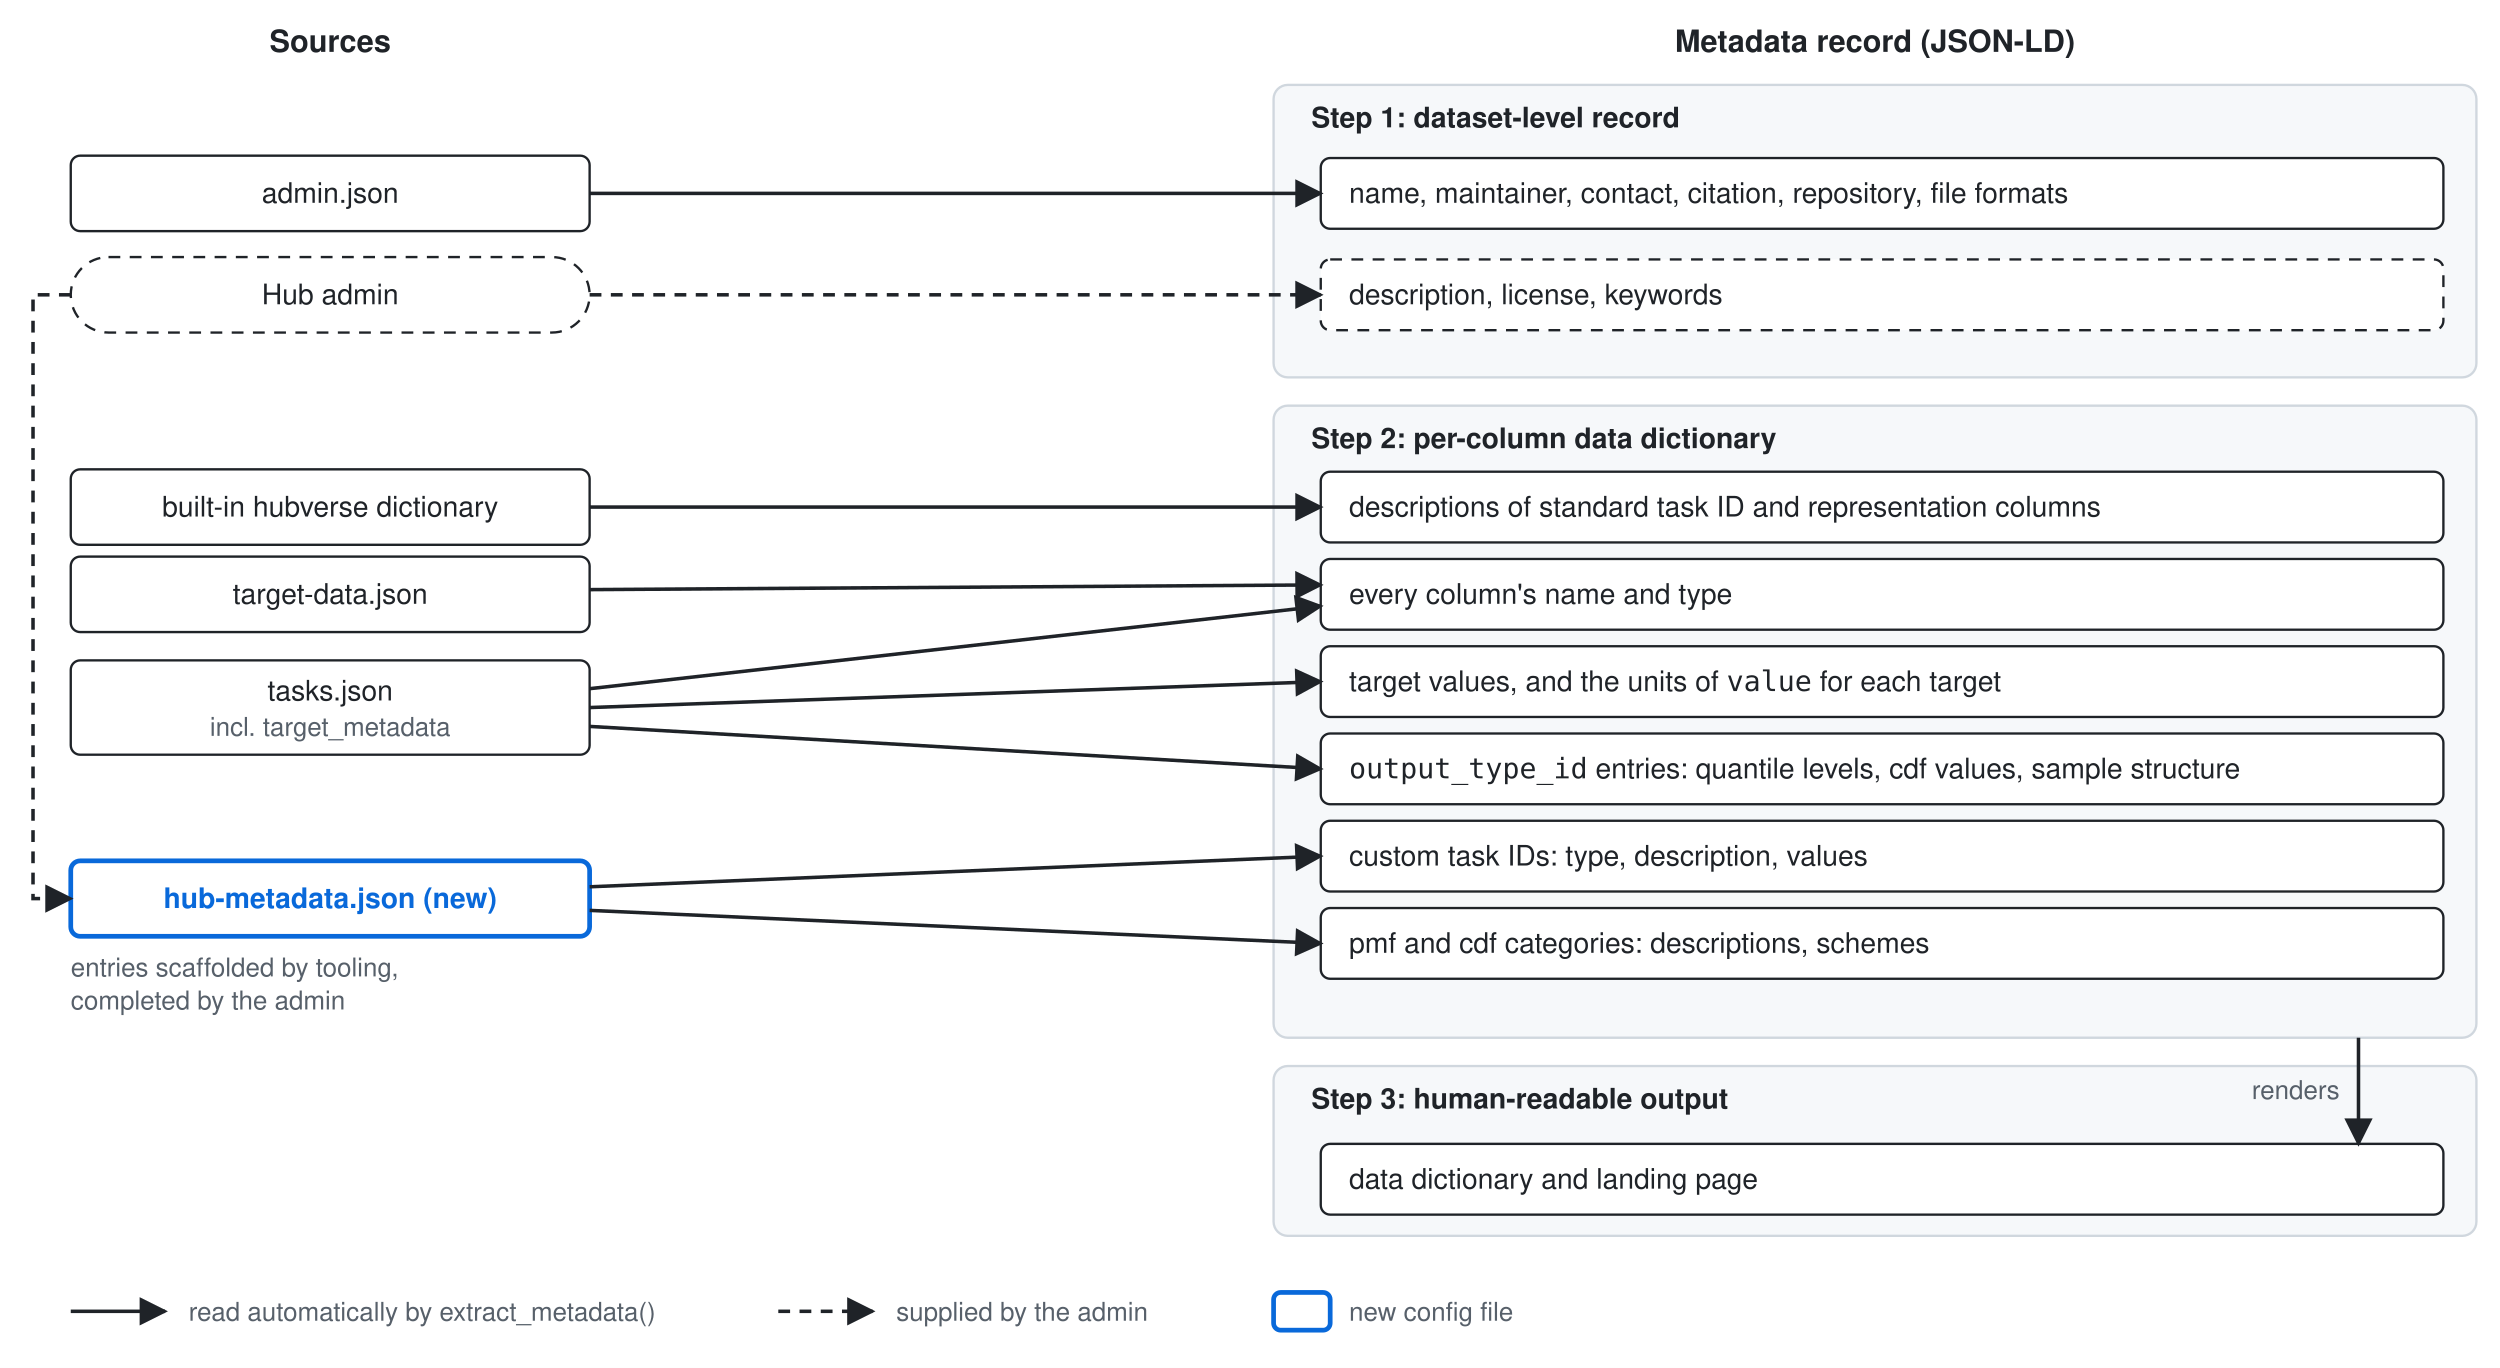
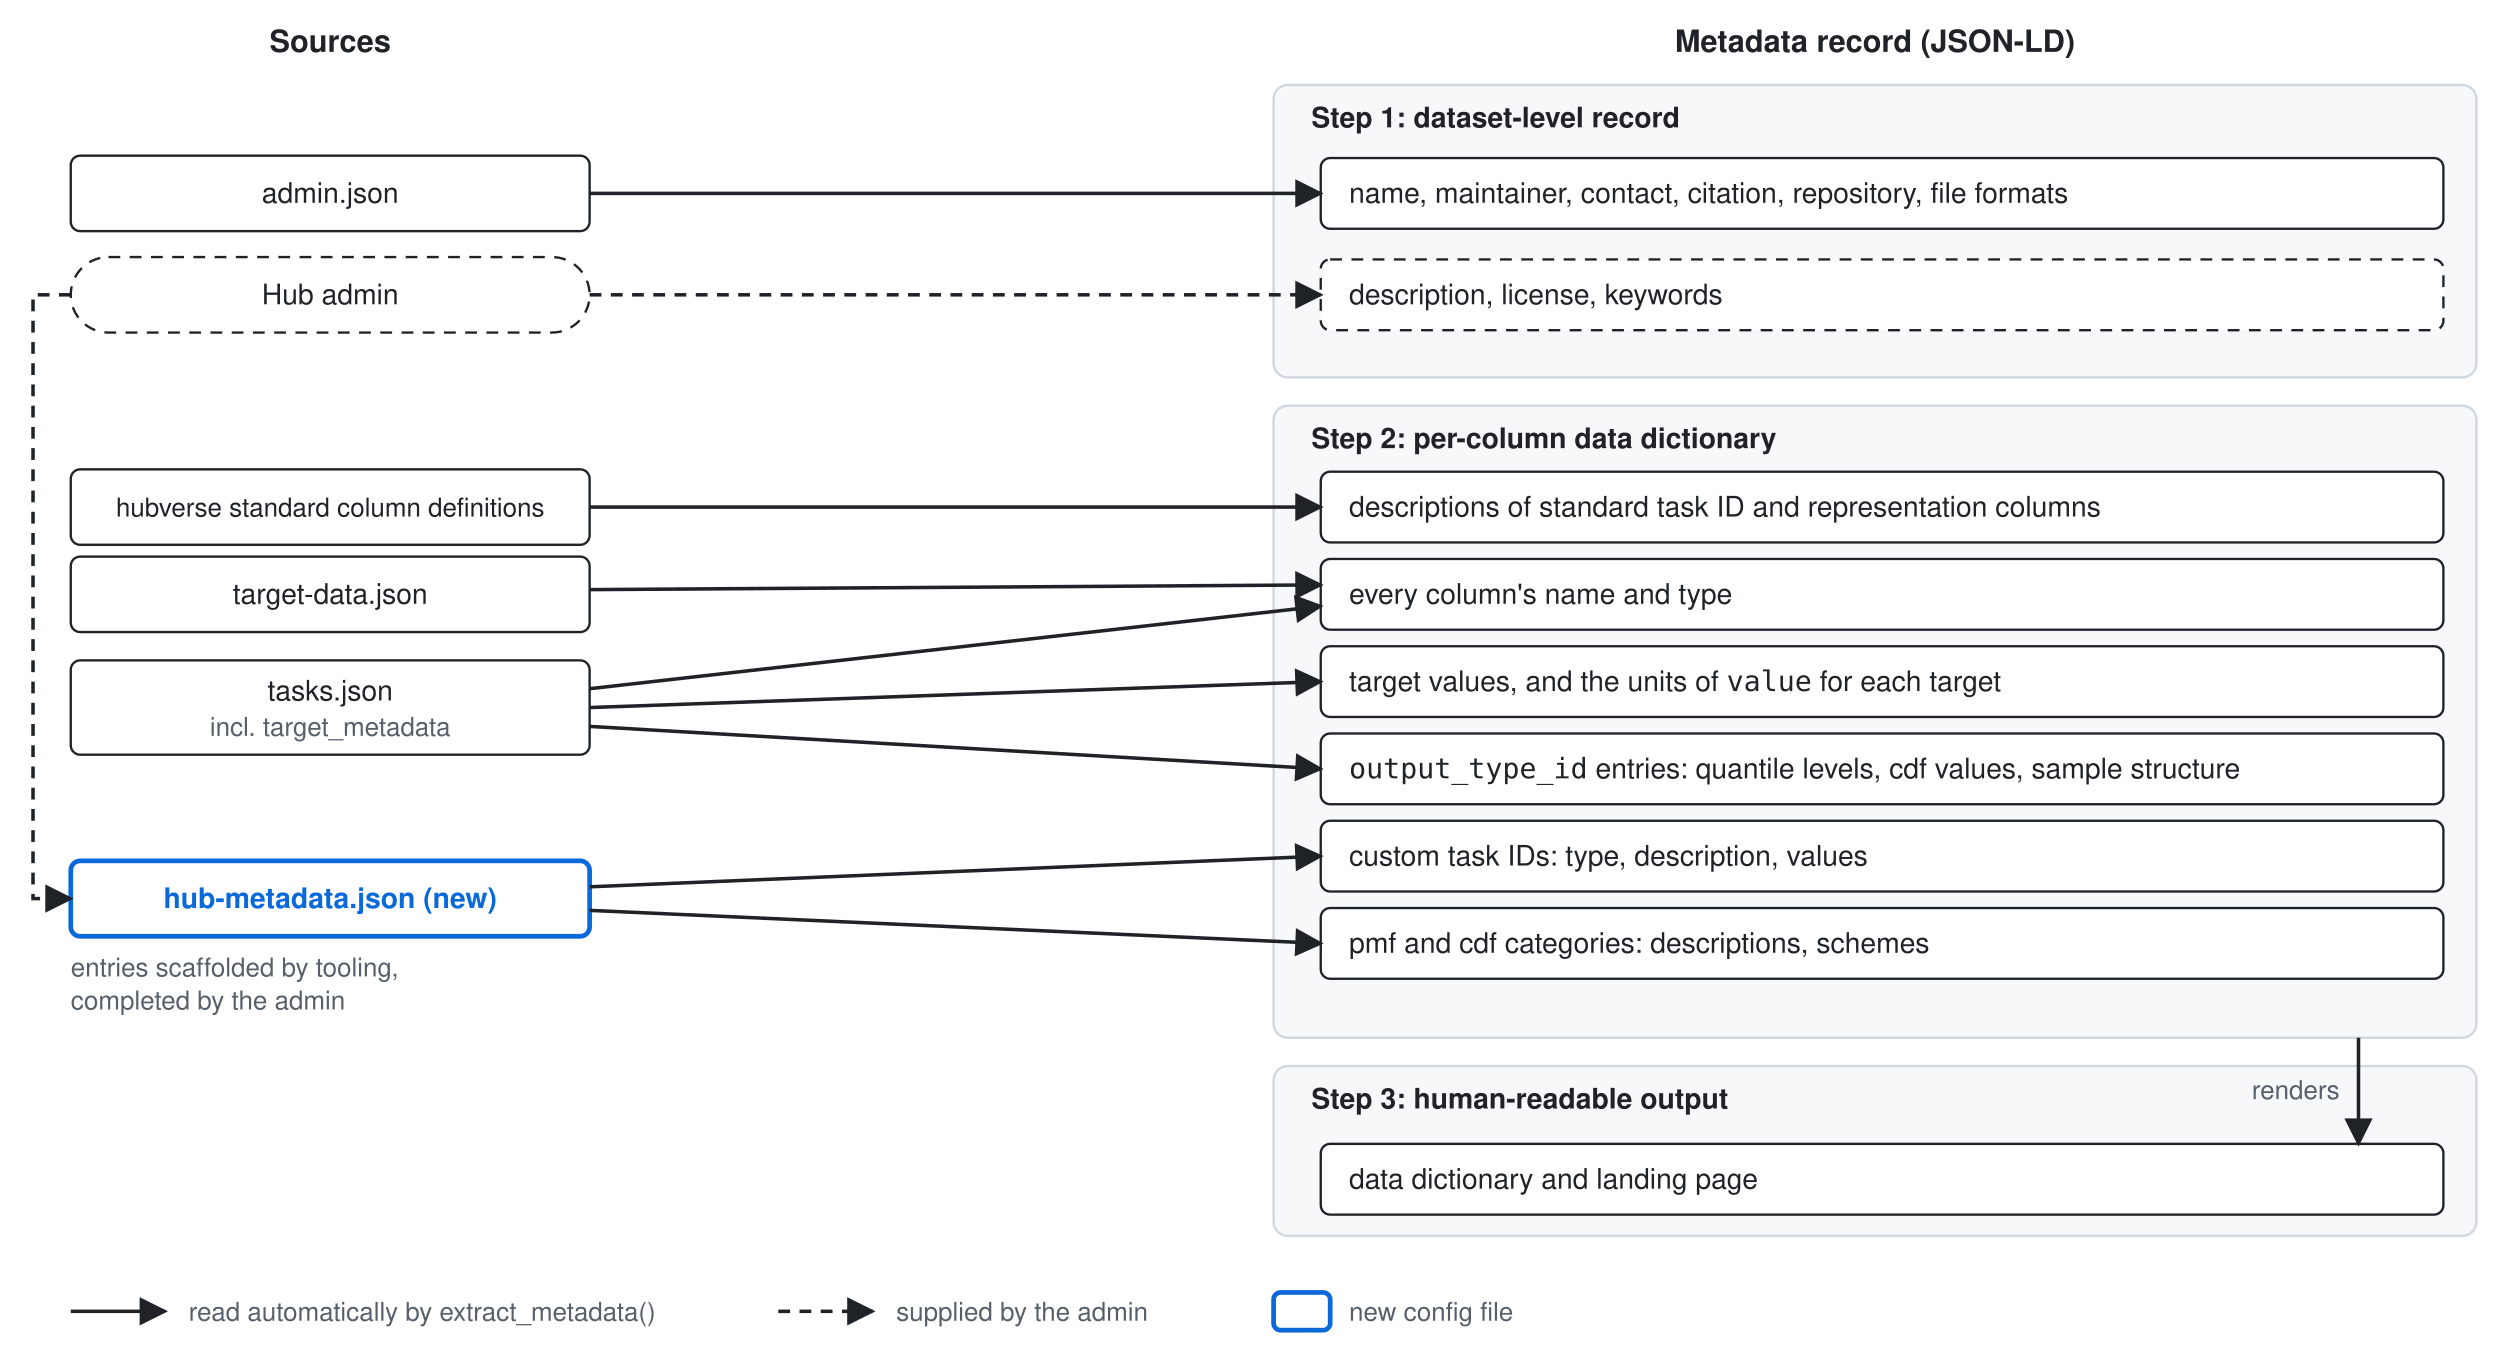
- <svg xmlns="http://www.w3.org/2000/svg" viewBox="0 0 1060 580" width="1060" height="580" role="img" aria-label="Where each part of the Phase 1 record comes from. admin.json, the built-in hubverse dictionary, target-data.json and tasks.json are read automatically and fill the dataset identity and most of the data dictionary. The admin supplies only the description, license and keywords, and completes the scaffolded hub-metadata.json entries for custom task IDs and pmf and cdf categories. Step 3 renders the record as a page." font-family="-apple-system, 'Segoe UI', Helvetica, Arial, sans-serif" font-size="12" fill="#1f2328">
+ <svg xmlns="http://www.w3.org/2000/svg" viewBox="0 0 1060 580" width="1060" height="580" role="img" aria-label="Where each part of the Phase 1 record comes from. admin.json, the hubverse standard column definitions, target-data.json and tasks.json are read automatically and fill the dataset identity and most of the data dictionary. The admin supplies only the description, license and keywords, and completes the scaffolded hub-metadata.json entries for custom task IDs and pmf and cdf categories. Step 3 renders the record as a page." font-family="-apple-system, 'Segoe UI', Helvetica, Arial, sans-serif" font-size="12" fill="#1f2328">
  <defs>
    <marker id="arrow" viewBox="0 0 10 10" refX="9" refY="5" markerWidth="8" markerHeight="8" orient="auto-start-reverse">
      <polygon points="0,0 10,5 0,10" fill="#1f2328" />
    </marker>
  </defs>
  <rect width="1060" height="580" fill="#ffffff" />
  <text x="140" y="22" text-anchor="middle" font-weight="600" font-size="13">Sources</text>
  <text x="795" y="22" text-anchor="middle" font-weight="600" font-size="13">Metadata record (JSON-LD)</text>
  <g stroke="#1f2328" fill="#ffffff">
    <rect x="30" y="66" width="220" height="32" rx="4" />
    <rect x="30" y="199" width="220" height="32" rx="4" />
    <rect x="30" y="236" width="220" height="32" rx="4" />
    <rect x="30" y="280" width="220" height="40" rx="4" />
  </g>
  <rect x="30" y="109" width="220" height="32" rx="16" fill="#ffffff" stroke="#1f2328" stroke-dasharray="5 4" />
  <rect x="30" y="365" width="220" height="32" rx="4" fill="#ffffff" stroke="#0969da" stroke-width="2" />
  <g text-anchor="middle">
    <text x="140" y="86">admin.json</text>
    <text x="140" y="129">Hub admin</text>
-     <text x="140" y="219">built-in hubverse dictionary</text>
+     <text x="140" y="219" font-size="11">hubverse standard column definitions</text>
    <text x="140" y="256">target-data.json</text>
    <text x="140" y="297">tasks.json</text>
    <text x="140" y="312" fill="#57606a" font-size="11">incl. target_metadata</text>
    <text x="140" y="385" fill="#0969da" font-weight="600">hub-metadata.json (new)</text>
  </g>
  <text x="30" y="414" fill="#57606a" font-size="11">entries scaffolded by tooling,</text>
  <text x="30" y="428" fill="#57606a" font-size="11">completed by the admin</text>
  <g fill="#f6f8fa" stroke="#d0d7de">
    <rect x="540" y="36" width="510" height="124" rx="6" />
    <rect x="540" y="172" width="510" height="268" rx="6" />
    <rect x="540" y="452" width="510" height="72" rx="6" />
  </g>
  <g font-weight="600">
    <text x="556" y="54">Step 1: dataset-level record</text>
    <text x="556" y="190">Step 2: per-column data dictionary</text>
    <text x="556" y="470">Step 3: human-readable output</text>
  </g>
  <g fill="#ffffff" stroke="#1f2328">
    <rect x="560" y="67" width="476" height="30" rx="4" />
    <rect x="560" y="200" width="476" height="30" rx="4" />
    <rect x="560" y="237" width="476" height="30" rx="4" />
    <rect x="560" y="274" width="476" height="30" rx="4" />
    <rect x="560" y="311" width="476" height="30" rx="4" />
    <rect x="560" y="348" width="476" height="30" rx="4" />
    <rect x="560" y="385" width="476" height="30" rx="4" />
    <rect x="560" y="485" width="476" height="30" rx="4" />
  </g>
  <rect x="560" y="110" width="476" height="30" rx="4" fill="#ffffff" stroke="#1f2328" stroke-dasharray="5 4" />
  <g>
    <text x="572" y="86">name, maintainer, contact, citation, repository, file formats</text>
    <text x="572" y="129">description, license, keywords</text>
    <text x="572" y="219">descriptions of standard task ID and representation columns</text>
    <text x="572" y="256">every column's name and type</text>
    <text x="572" y="293">target values, and the units of <tspan font-family="ui-monospace, SFMono-Regular, Menlo, monospace">value</tspan> for each target</text>
    <text x="572" y="330">
      <tspan font-family="ui-monospace, SFMono-Regular, Menlo, monospace">output_type_id</tspan> entries: quantile levels, cdf values, sample structure</text>
    <text x="572" y="367">custom task IDs: type, description, values</text>
    <text x="572" y="404">pmf and cdf categories: descriptions, schemes</text>
    <text x="572" y="504">data dictionary and landing page</text>
  </g>
  <g fill="none" stroke="#1f2328" stroke-width="1.5" marker-end="url(#arrow)">
    <line x1="250" y1="82" x2="560" y2="82" />
    <line x1="250" y1="215" x2="560" y2="215" />
    <line x1="250" y1="250" x2="560" y2="248" />
    <line x1="250" y1="292" x2="560" y2="257" />
    <line x1="250" y1="300" x2="560" y2="289" />
    <line x1="250" y1="308" x2="560" y2="326" />
    <line x1="250" y1="376" x2="560" y2="363" />
    <line x1="250" y1="386" x2="560" y2="400" />
    <line x1="1000" y1="440" x2="1000" y2="485" />
  </g>
  <text x="992" y="466" text-anchor="end" fill="#57606a" font-size="11">renders</text>
  <g fill="none" stroke="#1f2328" stroke-width="1.5" stroke-dasharray="5 4" marker-end="url(#arrow)">
    <line x1="250" y1="125" x2="560" y2="125" />
    <path d="M 30 125 H 14 V 381 H 30" />
  </g>
  <g font-size="11" fill="#57606a">
    <line x1="30" y1="556" x2="70" y2="556" stroke="#1f2328" stroke-width="1.5" marker-end="url(#arrow)" />
    <text x="80" y="560">read automatically by extract_metadata()</text>
    <line x1="330" y1="556" x2="370" y2="556" stroke="#1f2328" stroke-width="1.5" stroke-dasharray="5 4" marker-end="url(#arrow)" />
    <text x="380" y="560">supplied by the admin</text>
    <rect x="540" y="548" width="24" height="16" rx="3" fill="#ffffff" stroke="#0969da" stroke-width="2" />
    <text x="572" y="560">new config file</text>
  </g>
</svg>
